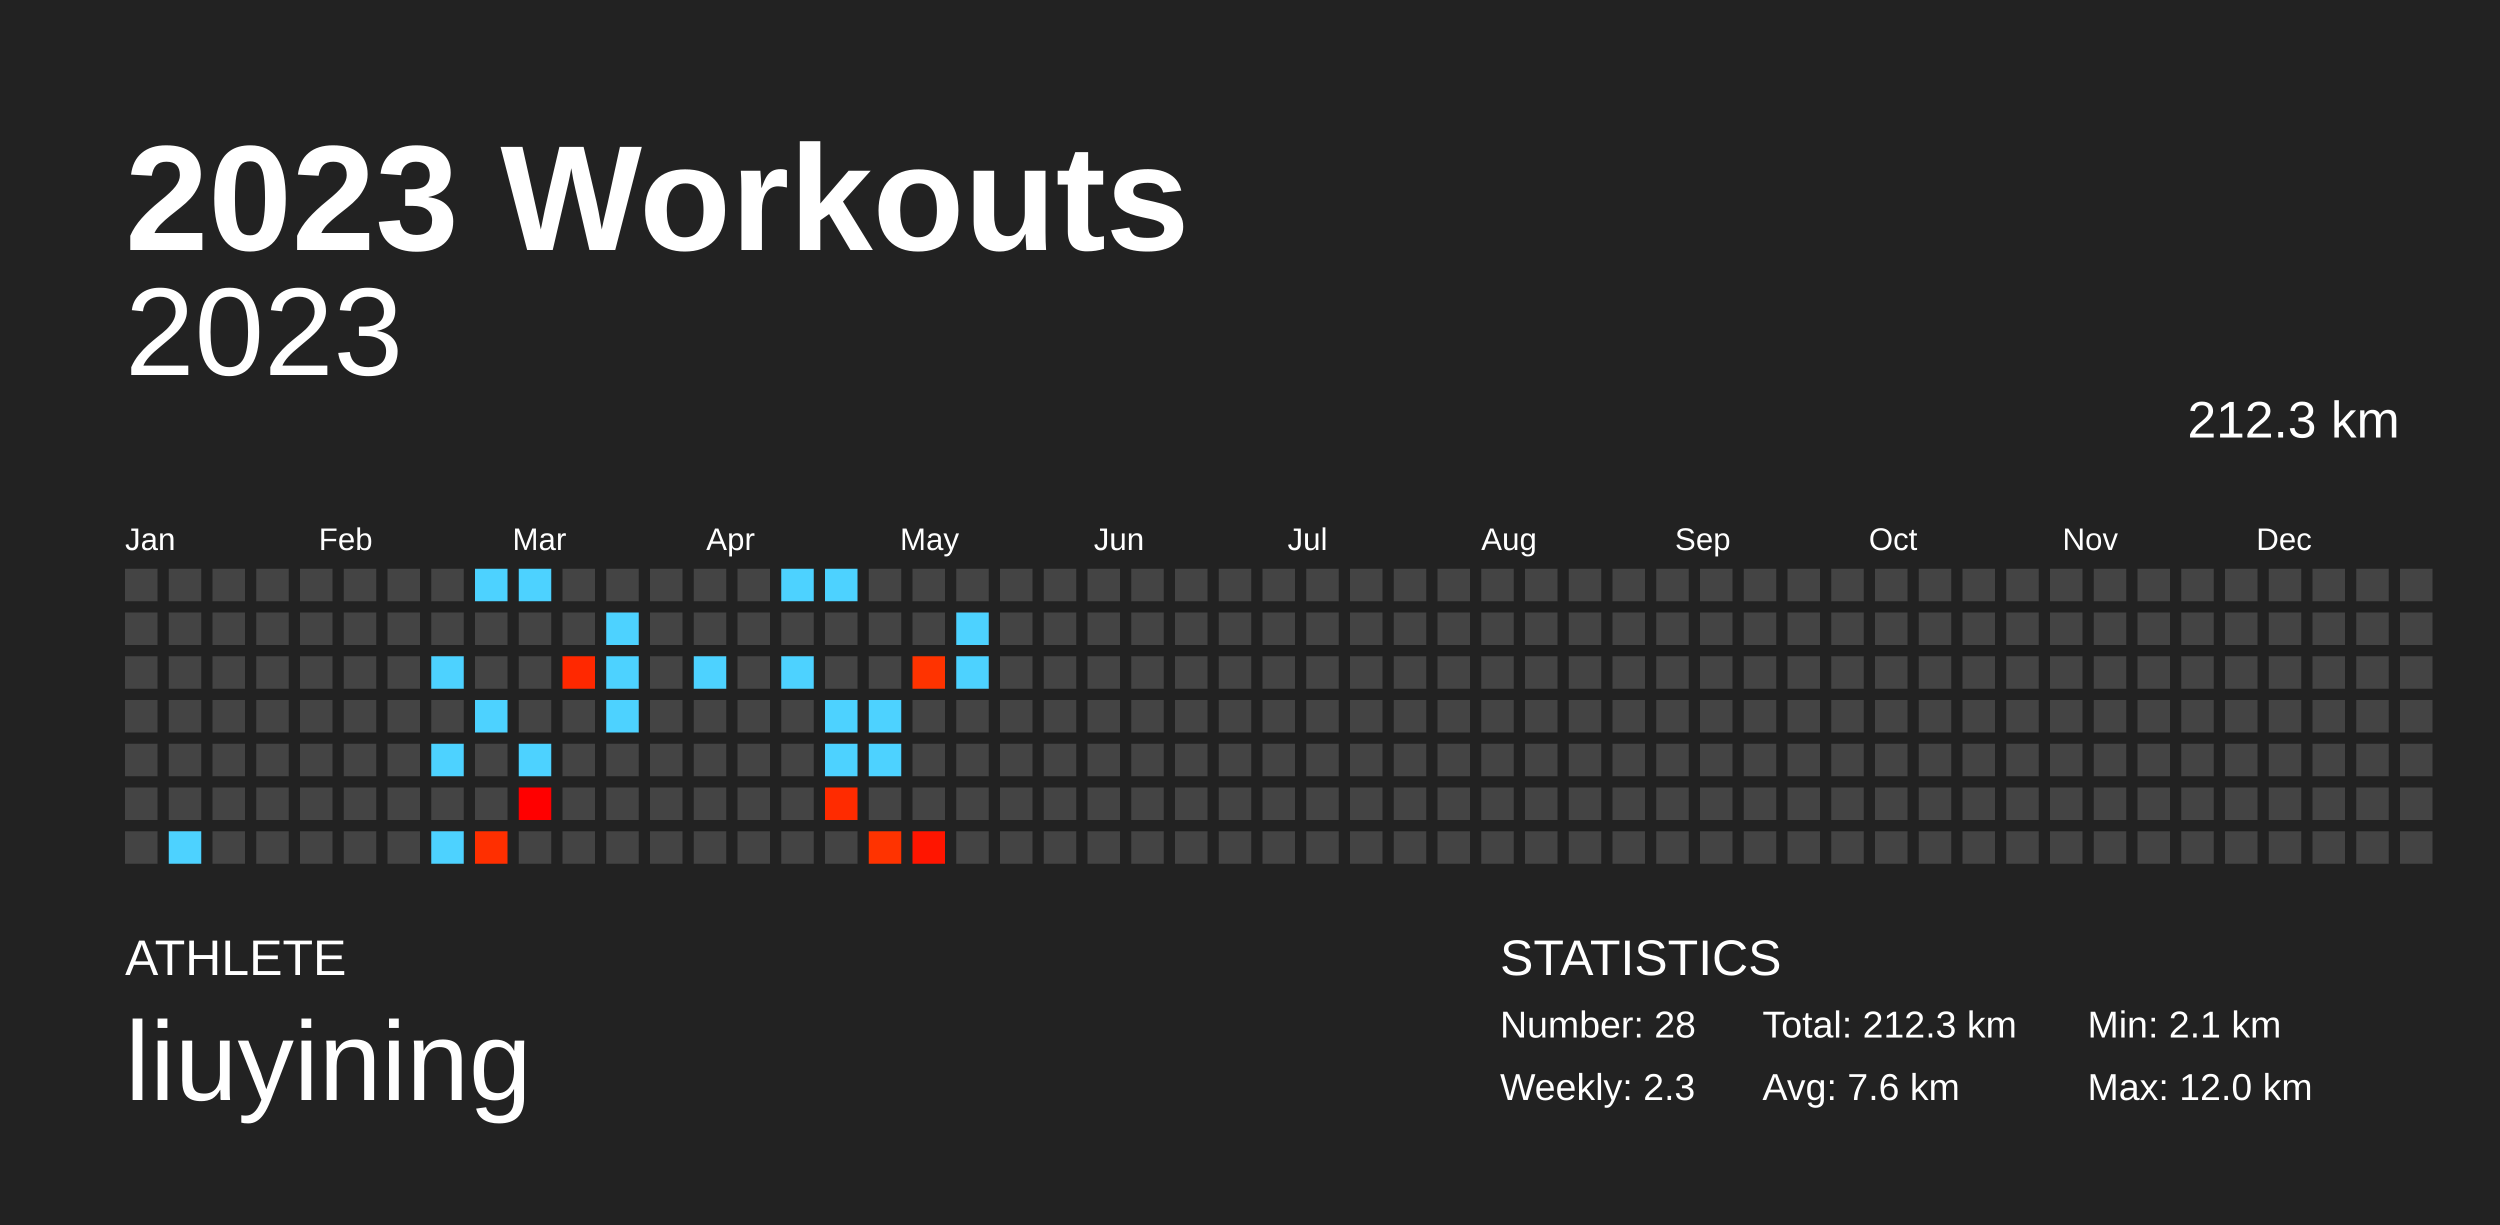
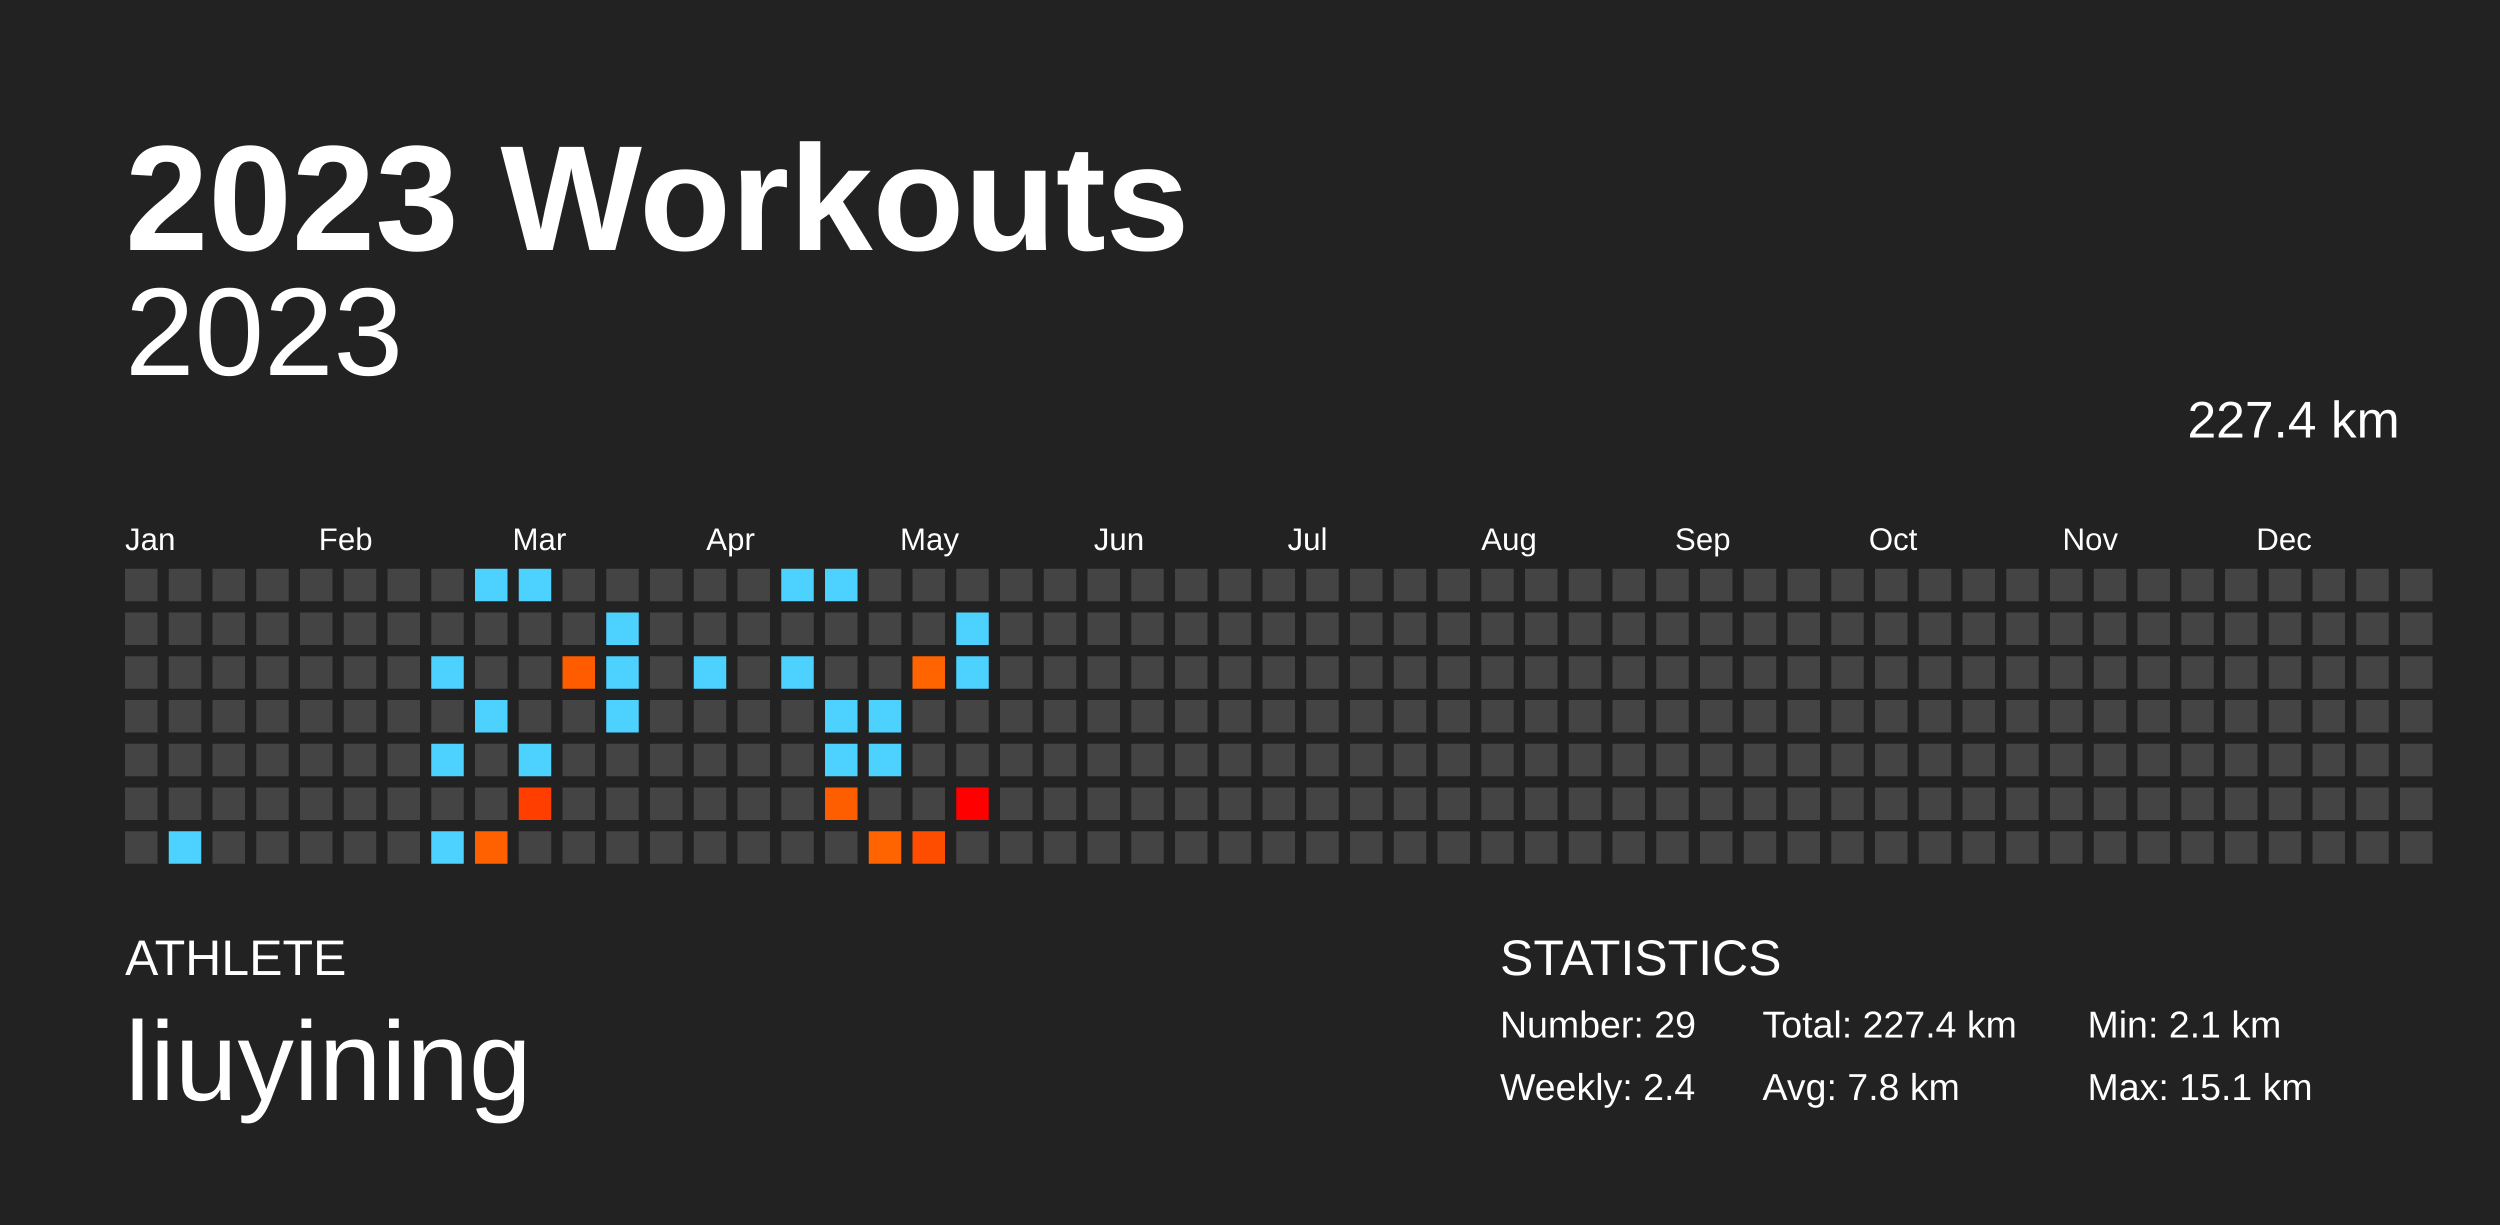
<svg xmlns="http://www.w3.org/2000/svg" baseProfile="full" height="98mm" version="1.1" viewBox="0,0,200,98" width="200mm">
  <defs />
  <rect fill="#222222" height="98" width="200" x="0" y="0" />
  <text fill="#FFFFFF" style="font-size:12px; font-family:Arial; font-weight:bold;" x="10" y="20">2023 Workouts</text>
  <text fill="#FFFFFF" style="font-size:4px; font-family:Arial" x="10" y="78">ATHLETE</text>
  <text fill="#FFFFFF" style="font-size:9px; font-family:Arial" x="10" y="88">liuyining</text>
  <text fill="#FFFFFF" style="font-size:4px; font-family:Arial" x="120" y="78">STATISTICS</text>
-   <text fill="#FFFFFF" style="font-size:3px; font-family:Arial" x="120" y="83">Number: 28</text>
-   <text fill="#FFFFFF" style="font-size:3px; font-family:Arial" x="120" y="88">Weekly: 2.3</text>
-   <text fill="#FFFFFF" style="font-size:3px; font-family:Arial" x="141" y="83">Total: 212.3 km</text>
-   <text fill="#FFFFFF" style="font-size:3px; font-family:Arial" x="141" y="88">Avg: 7.6 km</text>
+   <text fill="#FFFFFF" style="font-size:3px; font-family:Arial" x="120" y="83">Number: 29</text>
+   <text fill="#FFFFFF" style="font-size:3px; font-family:Arial" x="120" y="88">Weekly: 2.4</text>
+   <text fill="#FFFFFF" style="font-size:3px; font-family:Arial" x="141" y="83">Total: 227.4 km</text>
+   <text fill="#FFFFFF" style="font-size:3px; font-family:Arial" x="141" y="88">Avg: 7.8 km</text>
  <text fill="#FFFFFF" style="font-size:3px; font-family:Arial" x="167" y="83">Min: 2.1 km</text>
-   <text fill="#FFFFFF" style="font-size:3px; font-family:Arial" x="167" y="88">Max: 12.0 km</text>
+   <text fill="#FFFFFF" style="font-size:3px; font-family:Arial" x="167" y="88">Max: 15.1 km</text>
  <text alignment-baseline="hanging" fill="#FFFFFF" style="font-size:10.0px; font-family:Arial;" x="10" y="30">2023</text>
-   <text alignment-baseline="hanging" fill="#FFFFFF" style="font-size:4.125px; font-family:Arial;" x="175" y="35">212.3 km</text>
+   <text alignment-baseline="hanging" fill="#FFFFFF" style="font-size:4.125px; font-family:Arial;" x="175" y="35">227.4 km</text>
  <text fill="#FFFFFF" style="font-size:2.5px; font-family:Arial" x="10.0" y="44">Jan</text>
  <text fill="#FFFFFF" style="font-size:2.5px; font-family:Arial" x="25.5" y="44">Feb</text>
  <text fill="#FFFFFF" style="font-size:2.5px; font-family:Arial" x="41.0" y="44">Mar</text>
  <text fill="#FFFFFF" style="font-size:2.5px; font-family:Arial" x="56.5" y="44">Apr</text>
  <text fill="#FFFFFF" style="font-size:2.5px; font-family:Arial" x="72.0" y="44">May</text>
  <text fill="#FFFFFF" style="font-size:2.5px; font-family:Arial" x="87.5" y="44">Jun</text>
  <text fill="#FFFFFF" style="font-size:2.5px; font-family:Arial" x="103.0" y="44">Jul</text>
  <text fill="#FFFFFF" style="font-size:2.5px; font-family:Arial" x="118.5" y="44">Aug</text>
  <text fill="#FFFFFF" style="font-size:2.5px; font-family:Arial" x="134.0" y="44">Sep</text>
  <text fill="#FFFFFF" style="font-size:2.5px; font-family:Arial" x="149.5" y="44">Oct</text>
  <text fill="#FFFFFF" style="font-size:2.5px; font-family:Arial" x="165.0" y="44">Nov</text>
  <text fill="#FFFFFF" style="font-size:2.5px; font-family:Arial" x="180.5" y="44">Dec</text>
  <rect fill="#444444" height="2.6" width="2.6" x="10.0" y="45.5" />
  <rect fill="#444444" height="2.6" width="2.6" x="10.0" y="49.0" />
  <rect fill="#444444" height="2.6" width="2.6" x="10.0" y="52.5" />
  <rect fill="#444444" height="2.6" width="2.6" x="10.0" y="56.0" />
  <rect fill="#444444" height="2.6" width="2.6" x="10.0" y="59.5" />
  <rect fill="#444444" height="2.6" width="2.6" x="10.0" y="63.0" />
  <rect fill="#444444" height="2.6" width="2.6" x="10.0" y="66.5" />
  <rect fill="#444444" height="2.6" width="2.6" x="13.5" y="45.5" />
  <rect fill="#444444" height="2.6" width="2.6" x="13.5" y="49.0" />
  <rect fill="#444444" height="2.6" width="2.6" x="13.5" y="52.5" />
  <rect fill="#444444" height="2.6" width="2.6" x="13.5" y="56.0" />
  <rect fill="#444444" height="2.6" width="2.6" x="13.5" y="59.5" />
  <rect fill="#444444" height="2.6" width="2.6" x="13.5" y="63.0" />
  <rect fill="#4dd2ff" height="2.6" width="2.6" x="13.5" y="66.5" />
  <rect fill="#444444" height="2.6" width="2.6" x="17.0" y="45.5" />
  <rect fill="#444444" height="2.6" width="2.6" x="17.0" y="49.0" />
  <rect fill="#444444" height="2.6" width="2.6" x="17.0" y="52.5" />
  <rect fill="#444444" height="2.6" width="2.6" x="17.0" y="56.0" />
  <rect fill="#444444" height="2.6" width="2.6" x="17.0" y="59.5" />
  <rect fill="#444444" height="2.6" width="2.6" x="17.0" y="63.0" />
  <rect fill="#444444" height="2.6" width="2.6" x="17.0" y="66.5" />
  <rect fill="#444444" height="2.6" width="2.6" x="20.5" y="45.5" />
  <rect fill="#444444" height="2.6" width="2.6" x="20.5" y="49.0" />
  <rect fill="#444444" height="2.6" width="2.6" x="20.5" y="52.5" />
  <rect fill="#444444" height="2.6" width="2.6" x="20.5" y="56.0" />
  <rect fill="#444444" height="2.6" width="2.6" x="20.5" y="59.5" />
  <rect fill="#444444" height="2.6" width="2.6" x="20.5" y="63.0" />
  <rect fill="#444444" height="2.6" width="2.6" x="20.5" y="66.5" />
  <rect fill="#444444" height="2.6" width="2.6" x="24.0" y="45.5" />
  <rect fill="#444444" height="2.6" width="2.6" x="24.0" y="49.0" />
  <rect fill="#444444" height="2.6" width="2.6" x="24.0" y="52.5" />
  <rect fill="#444444" height="2.6" width="2.6" x="24.0" y="56.0" />
  <rect fill="#444444" height="2.6" width="2.6" x="24.0" y="59.5" />
  <rect fill="#444444" height="2.6" width="2.6" x="24.0" y="63.0" />
  <rect fill="#444444" height="2.6" width="2.6" x="24.0" y="66.5" />
  <rect fill="#444444" height="2.6" width="2.6" x="27.5" y="45.5" />
  <rect fill="#444444" height="2.6" width="2.6" x="27.5" y="49.0" />
  <rect fill="#444444" height="2.6" width="2.6" x="27.5" y="52.5" />
  <rect fill="#444444" height="2.6" width="2.6" x="27.5" y="56.0" />
  <rect fill="#444444" height="2.6" width="2.6" x="27.5" y="59.5" />
  <rect fill="#444444" height="2.6" width="2.6" x="27.5" y="63.0" />
  <rect fill="#444444" height="2.6" width="2.6" x="27.5" y="66.5" />
  <rect fill="#444444" height="2.6" width="2.6" x="31.0" y="45.5" />
  <rect fill="#444444" height="2.6" width="2.6" x="31.0" y="49.0" />
  <rect fill="#444444" height="2.6" width="2.6" x="31.0" y="52.5" />
  <rect fill="#444444" height="2.6" width="2.6" x="31.0" y="56.0" />
  <rect fill="#444444" height="2.6" width="2.6" x="31.0" y="59.5" />
  <rect fill="#444444" height="2.6" width="2.6" x="31.0" y="63.0" />
  <rect fill="#444444" height="2.6" width="2.6" x="31.0" y="66.5" />
  <rect fill="#444444" height="2.6" width="2.6" x="34.5" y="45.5" />
  <rect fill="#444444" height="2.6" width="2.6" x="34.5" y="49.0" />
  <rect fill="#4dd2ff" height="2.6" width="2.6" x="34.5" y="52.5" />
  <rect fill="#444444" height="2.6" width="2.6" x="34.5" y="56.0" />
  <rect fill="#4dd2ff" height="2.6" width="2.6" x="34.5" y="59.5" />
  <rect fill="#444444" height="2.6" width="2.6" x="34.5" y="63.0" />
  <rect fill="#4dd2ff" height="2.6" width="2.6" x="34.5" y="66.5" />
  <rect fill="#4dd2ff" height="2.6" width="2.6" x="38.0" y="45.5" />
  <rect fill="#444444" height="2.6" width="2.6" x="38.0" y="49.0" />
  <rect fill="#444444" height="2.6" width="2.6" x="38.0" y="52.5" />
  <rect fill="#4dd2ff" height="2.6" width="2.6" x="38.0" y="56.0" />
  <rect fill="#444444" height="2.6" width="2.6" x="38.0" y="59.5" />
  <rect fill="#444444" height="2.6" width="2.6" x="38.0" y="63.0" />
-   <rect fill="#ff2f00" height="2.6" width="2.6" x="38.0" y="66.5" />
+   <rect fill="#ff6100" height="2.6" width="2.6" x="38.0" y="66.5" />
  <rect fill="#4dd2ff" height="2.6" width="2.6" x="41.5" y="45.5" />
  <rect fill="#444444" height="2.6" width="2.6" x="41.5" y="49.0" />
  <rect fill="#444444" height="2.6" width="2.6" x="41.5" y="52.5" />
  <rect fill="#444444" height="2.6" width="2.6" x="41.5" y="56.0" />
  <rect fill="#4dd2ff" height="2.6" width="2.6" x="41.5" y="59.5" />
-   <rect fill="#ff0000" height="2.6" width="2.6" x="41.5" y="63.0" />
+   <rect fill="#ff3e00" height="2.6" width="2.6" x="41.5" y="63.0" />
  <rect fill="#444444" height="2.6" width="2.6" x="41.5" y="66.5" />
  <rect fill="#444444" height="2.6" width="2.6" x="45.0" y="45.5" />
  <rect fill="#444444" height="2.6" width="2.6" x="45.0" y="49.0" />
-   <rect fill="#ff2800" height="2.6" width="2.6" x="45.0" y="52.5" />
+   <rect fill="#ff5c00" height="2.6" width="2.6" x="45.0" y="52.5" />
  <rect fill="#444444" height="2.6" width="2.6" x="45.0" y="56.0" />
  <rect fill="#444444" height="2.6" width="2.6" x="45.0" y="59.5" />
  <rect fill="#444444" height="2.6" width="2.6" x="45.0" y="63.0" />
  <rect fill="#444444" height="2.6" width="2.6" x="45.0" y="66.5" />
  <rect fill="#444444" height="2.6" width="2.6" x="48.5" y="45.5" />
  <rect fill="#4dd2ff" height="2.6" width="2.6" x="48.5" y="49.0" />
  <rect fill="#4dd2ff" height="2.6" width="2.6" x="48.5" y="52.5" />
  <rect fill="#4dd2ff" height="2.6" width="2.6" x="48.5" y="56.0" />
  <rect fill="#444444" height="2.6" width="2.6" x="48.5" y="59.5" />
  <rect fill="#444444" height="2.6" width="2.6" x="48.5" y="63.0" />
  <rect fill="#444444" height="2.6" width="2.6" x="48.5" y="66.5" />
  <rect fill="#444444" height="2.6" width="2.6" x="52.0" y="45.5" />
  <rect fill="#444444" height="2.6" width="2.6" x="52.0" y="49.0" />
  <rect fill="#444444" height="2.6" width="2.6" x="52.0" y="52.5" />
  <rect fill="#444444" height="2.6" width="2.6" x="52.0" y="56.0" />
  <rect fill="#444444" height="2.6" width="2.6" x="52.0" y="59.5" />
  <rect fill="#444444" height="2.6" width="2.6" x="52.0" y="63.0" />
  <rect fill="#444444" height="2.6" width="2.6" x="52.0" y="66.5" />
  <rect fill="#444444" height="2.6" width="2.6" x="55.5" y="45.5" />
  <rect fill="#444444" height="2.6" width="2.6" x="55.5" y="49.0" />
  <rect fill="#4dd2ff" height="2.6" width="2.6" x="55.5" y="52.5" />
  <rect fill="#444444" height="2.6" width="2.6" x="55.5" y="56.0" />
  <rect fill="#444444" height="2.6" width="2.6" x="55.5" y="59.5" />
  <rect fill="#444444" height="2.6" width="2.6" x="55.5" y="63.0" />
  <rect fill="#444444" height="2.6" width="2.6" x="55.5" y="66.5" />
  <rect fill="#444444" height="2.6" width="2.6" x="59.0" y="45.5" />
  <rect fill="#444444" height="2.6" width="2.6" x="59.0" y="49.0" />
  <rect fill="#444444" height="2.6" width="2.6" x="59.0" y="52.5" />
  <rect fill="#444444" height="2.6" width="2.6" x="59.0" y="56.0" />
  <rect fill="#444444" height="2.6" width="2.6" x="59.0" y="59.5" />
  <rect fill="#444444" height="2.6" width="2.6" x="59.0" y="63.0" />
  <rect fill="#444444" height="2.6" width="2.6" x="59.0" y="66.5" />
  <rect fill="#4dd2ff" height="2.6" width="2.6" x="62.5" y="45.5" />
  <rect fill="#444444" height="2.6" width="2.6" x="62.5" y="49.0" />
  <rect fill="#4dd2ff" height="2.6" width="2.6" x="62.5" y="52.5" />
  <rect fill="#444444" height="2.6" width="2.6" x="62.5" y="56.0" />
  <rect fill="#444444" height="2.6" width="2.6" x="62.5" y="59.5" />
  <rect fill="#444444" height="2.6" width="2.6" x="62.5" y="63.0" />
  <rect fill="#444444" height="2.6" width="2.6" x="62.5" y="66.5" />
  <rect fill="#4dd2ff" height="2.6" width="2.6" x="66.0" y="45.5" />
  <rect fill="#444444" height="2.6" width="2.6" x="66.0" y="49.0" />
  <rect fill="#444444" height="2.6" width="2.6" x="66.0" y="52.5" />
  <rect fill="#4dd2ff" height="2.6" width="2.6" x="66.0" y="56.0" />
  <rect fill="#4dd2ff" height="2.6" width="2.6" x="66.0" y="59.5" />
-   <rect fill="#ff2b00" height="2.6" width="2.6" x="66.0" y="63.0" />
+   <rect fill="#ff5e00" height="2.6" width="2.6" x="66.0" y="63.0" />
  <rect fill="#444444" height="2.6" width="2.6" x="66.0" y="66.5" />
  <rect fill="#444444" height="2.6" width="2.6" x="69.5" y="45.5" />
  <rect fill="#444444" height="2.6" width="2.6" x="69.5" y="49.0" />
  <rect fill="#444444" height="2.6" width="2.6" x="69.5" y="52.5" />
  <rect fill="#4dd2ff" height="2.6" width="2.6" x="69.5" y="56.0" />
  <rect fill="#4dd2ff" height="2.6" width="2.6" x="69.5" y="59.5" />
  <rect fill="#444444" height="2.6" width="2.6" x="69.5" y="63.0" />
-   <rect fill="#ff3300" height="2.6" width="2.6" x="69.5" y="66.5" />
+   <rect fill="#ff6400" height="2.6" width="2.6" x="69.5" y="66.5" />
  <rect fill="#444444" height="2.6" width="2.6" x="73.0" y="45.5" />
  <rect fill="#444444" height="2.6" width="2.6" x="73.0" y="49.0" />
-   <rect fill="#ff3300" height="2.6" width="2.6" x="73.0" y="52.5" />
+   <rect fill="#ff6400" height="2.6" width="2.6" x="73.0" y="52.5" />
  <rect fill="#444444" height="2.6" width="2.6" x="73.0" y="56.0" />
  <rect fill="#444444" height="2.6" width="2.6" x="73.0" y="59.5" />
  <rect fill="#444444" height="2.6" width="2.6" x="73.0" y="63.0" />
-   <rect fill="#ff1500" height="2.6" width="2.6" x="73.0" y="66.5" />
+   <rect fill="#ff4d00" height="2.6" width="2.6" x="73.0" y="66.5" />
  <rect fill="#444444" height="2.6" width="2.6" x="76.5" y="45.5" />
  <rect fill="#4dd2ff" height="2.6" width="2.6" x="76.5" y="49.0" />
  <rect fill="#4dd2ff" height="2.6" width="2.6" x="76.5" y="52.5" />
  <rect fill="#444444" height="2.6" width="2.6" x="76.5" y="56.0" />
  <rect fill="#444444" height="2.6" width="2.6" x="76.5" y="59.5" />
-   <rect fill="#444444" height="2.6" width="2.6" x="76.5" y="63.0" />
+   <rect fill="#ff0000" height="2.6" width="2.6" x="76.5" y="63.0" />
  <rect fill="#444444" height="2.6" width="2.6" x="76.5" y="66.5" />
  <rect fill="#444444" height="2.6" width="2.6" x="80.0" y="45.5" />
  <rect fill="#444444" height="2.6" width="2.6" x="80.0" y="49.0" />
  <rect fill="#444444" height="2.6" width="2.6" x="80.0" y="52.5" />
  <rect fill="#444444" height="2.6" width="2.6" x="80.0" y="56.0" />
  <rect fill="#444444" height="2.6" width="2.6" x="80.0" y="59.5" />
  <rect fill="#444444" height="2.6" width="2.6" x="80.0" y="63.0" />
  <rect fill="#444444" height="2.6" width="2.6" x="80.0" y="66.5" />
  <rect fill="#444444" height="2.6" width="2.6" x="83.5" y="45.5" />
  <rect fill="#444444" height="2.6" width="2.6" x="83.5" y="49.0" />
  <rect fill="#444444" height="2.6" width="2.6" x="83.5" y="52.5" />
  <rect fill="#444444" height="2.6" width="2.6" x="83.5" y="56.0" />
  <rect fill="#444444" height="2.6" width="2.6" x="83.5" y="59.5" />
  <rect fill="#444444" height="2.6" width="2.6" x="83.5" y="63.0" />
  <rect fill="#444444" height="2.6" width="2.6" x="83.5" y="66.5" />
  <rect fill="#444444" height="2.6" width="2.6" x="87.0" y="45.5" />
  <rect fill="#444444" height="2.6" width="2.6" x="87.0" y="49.0" />
  <rect fill="#444444" height="2.6" width="2.6" x="87.0" y="52.5" />
  <rect fill="#444444" height="2.6" width="2.6" x="87.0" y="56.0" />
  <rect fill="#444444" height="2.6" width="2.6" x="87.0" y="59.5" />
  <rect fill="#444444" height="2.6" width="2.6" x="87.0" y="63.0" />
  <rect fill="#444444" height="2.6" width="2.6" x="87.0" y="66.5" />
  <rect fill="#444444" height="2.6" width="2.6" x="90.5" y="45.5" />
  <rect fill="#444444" height="2.6" width="2.6" x="90.5" y="49.0" />
  <rect fill="#444444" height="2.6" width="2.6" x="90.5" y="52.5" />
  <rect fill="#444444" height="2.6" width="2.6" x="90.5" y="56.0" />
  <rect fill="#444444" height="2.6" width="2.6" x="90.5" y="59.5" />
  <rect fill="#444444" height="2.6" width="2.6" x="90.5" y="63.0" />
  <rect fill="#444444" height="2.6" width="2.6" x="90.5" y="66.5" />
  <rect fill="#444444" height="2.6" width="2.6" x="94.0" y="45.5" />
  <rect fill="#444444" height="2.6" width="2.6" x="94.0" y="49.0" />
  <rect fill="#444444" height="2.6" width="2.6" x="94.0" y="52.5" />
  <rect fill="#444444" height="2.6" width="2.6" x="94.0" y="56.0" />
  <rect fill="#444444" height="2.6" width="2.6" x="94.0" y="59.5" />
  <rect fill="#444444" height="2.6" width="2.6" x="94.0" y="63.0" />
  <rect fill="#444444" height="2.6" width="2.6" x="94.0" y="66.5" />
  <rect fill="#444444" height="2.6" width="2.6" x="97.5" y="45.5" />
  <rect fill="#444444" height="2.6" width="2.6" x="97.5" y="49.0" />
  <rect fill="#444444" height="2.6" width="2.6" x="97.5" y="52.5" />
  <rect fill="#444444" height="2.6" width="2.6" x="97.5" y="56.0" />
  <rect fill="#444444" height="2.6" width="2.6" x="97.5" y="59.5" />
  <rect fill="#444444" height="2.6" width="2.6" x="97.5" y="63.0" />
  <rect fill="#444444" height="2.6" width="2.6" x="97.5" y="66.5" />
  <rect fill="#444444" height="2.6" width="2.6" x="101.0" y="45.5" />
  <rect fill="#444444" height="2.6" width="2.6" x="101.0" y="49.0" />
  <rect fill="#444444" height="2.6" width="2.6" x="101.0" y="52.5" />
  <rect fill="#444444" height="2.6" width="2.6" x="101.0" y="56.0" />
  <rect fill="#444444" height="2.6" width="2.6" x="101.0" y="59.5" />
  <rect fill="#444444" height="2.6" width="2.6" x="101.0" y="63.0" />
  <rect fill="#444444" height="2.6" width="2.6" x="101.0" y="66.5" />
  <rect fill="#444444" height="2.6" width="2.6" x="104.5" y="45.5" />
  <rect fill="#444444" height="2.6" width="2.6" x="104.5" y="49.0" />
  <rect fill="#444444" height="2.6" width="2.6" x="104.5" y="52.5" />
  <rect fill="#444444" height="2.6" width="2.6" x="104.5" y="56.0" />
  <rect fill="#444444" height="2.6" width="2.6" x="104.5" y="59.5" />
  <rect fill="#444444" height="2.6" width="2.6" x="104.5" y="63.0" />
  <rect fill="#444444" height="2.6" width="2.6" x="104.5" y="66.5" />
  <rect fill="#444444" height="2.6" width="2.6" x="108.0" y="45.5" />
  <rect fill="#444444" height="2.6" width="2.6" x="108.0" y="49.0" />
  <rect fill="#444444" height="2.6" width="2.6" x="108.0" y="52.5" />
  <rect fill="#444444" height="2.6" width="2.6" x="108.0" y="56.0" />
  <rect fill="#444444" height="2.6" width="2.6" x="108.0" y="59.5" />
  <rect fill="#444444" height="2.6" width="2.6" x="108.0" y="63.0" />
  <rect fill="#444444" height="2.6" width="2.6" x="108.0" y="66.5" />
  <rect fill="#444444" height="2.6" width="2.6" x="111.5" y="45.5" />
  <rect fill="#444444" height="2.6" width="2.6" x="111.5" y="49.0" />
  <rect fill="#444444" height="2.6" width="2.6" x="111.5" y="52.5" />
  <rect fill="#444444" height="2.6" width="2.6" x="111.5" y="56.0" />
  <rect fill="#444444" height="2.6" width="2.6" x="111.5" y="59.5" />
  <rect fill="#444444" height="2.6" width="2.6" x="111.5" y="63.0" />
  <rect fill="#444444" height="2.6" width="2.6" x="111.5" y="66.5" />
  <rect fill="#444444" height="2.6" width="2.6" x="115.0" y="45.5" />
  <rect fill="#444444" height="2.6" width="2.6" x="115.0" y="49.0" />
  <rect fill="#444444" height="2.6" width="2.6" x="115.0" y="52.5" />
  <rect fill="#444444" height="2.6" width="2.6" x="115.0" y="56.0" />
  <rect fill="#444444" height="2.6" width="2.6" x="115.0" y="59.5" />
  <rect fill="#444444" height="2.6" width="2.6" x="115.0" y="63.0" />
  <rect fill="#444444" height="2.6" width="2.6" x="115.0" y="66.5" />
  <rect fill="#444444" height="2.6" width="2.6" x="118.5" y="45.5" />
  <rect fill="#444444" height="2.6" width="2.6" x="118.5" y="49.0" />
  <rect fill="#444444" height="2.6" width="2.6" x="118.5" y="52.5" />
  <rect fill="#444444" height="2.6" width="2.6" x="118.5" y="56.0" />
  <rect fill="#444444" height="2.6" width="2.6" x="118.5" y="59.5" />
  <rect fill="#444444" height="2.6" width="2.6" x="118.5" y="63.0" />
  <rect fill="#444444" height="2.6" width="2.6" x="118.5" y="66.5" />
  <rect fill="#444444" height="2.6" width="2.6" x="122.0" y="45.5" />
  <rect fill="#444444" height="2.6" width="2.6" x="122.0" y="49.0" />
  <rect fill="#444444" height="2.6" width="2.6" x="122.0" y="52.5" />
  <rect fill="#444444" height="2.6" width="2.6" x="122.0" y="56.0" />
  <rect fill="#444444" height="2.6" width="2.6" x="122.0" y="59.5" />
  <rect fill="#444444" height="2.6" width="2.6" x="122.0" y="63.0" />
  <rect fill="#444444" height="2.6" width="2.6" x="122.0" y="66.5" />
  <rect fill="#444444" height="2.6" width="2.6" x="125.5" y="45.5" />
  <rect fill="#444444" height="2.6" width="2.6" x="125.5" y="49.0" />
  <rect fill="#444444" height="2.6" width="2.6" x="125.5" y="52.5" />
  <rect fill="#444444" height="2.6" width="2.6" x="125.5" y="56.0" />
  <rect fill="#444444" height="2.6" width="2.6" x="125.5" y="59.5" />
  <rect fill="#444444" height="2.6" width="2.6" x="125.5" y="63.0" />
  <rect fill="#444444" height="2.6" width="2.6" x="125.5" y="66.5" />
  <rect fill="#444444" height="2.6" width="2.6" x="129.0" y="45.5" />
  <rect fill="#444444" height="2.6" width="2.6" x="129.0" y="49.0" />
  <rect fill="#444444" height="2.6" width="2.6" x="129.0" y="52.5" />
  <rect fill="#444444" height="2.6" width="2.6" x="129.0" y="56.0" />
  <rect fill="#444444" height="2.6" width="2.6" x="129.0" y="59.5" />
  <rect fill="#444444" height="2.6" width="2.6" x="129.0" y="63.0" />
  <rect fill="#444444" height="2.6" width="2.6" x="129.0" y="66.5" />
  <rect fill="#444444" height="2.6" width="2.6" x="132.5" y="45.5" />
  <rect fill="#444444" height="2.6" width="2.6" x="132.5" y="49.0" />
  <rect fill="#444444" height="2.6" width="2.6" x="132.5" y="52.5" />
  <rect fill="#444444" height="2.6" width="2.6" x="132.5" y="56.0" />
  <rect fill="#444444" height="2.6" width="2.6" x="132.5" y="59.5" />
  <rect fill="#444444" height="2.6" width="2.6" x="132.5" y="63.0" />
  <rect fill="#444444" height="2.6" width="2.6" x="132.5" y="66.5" />
  <rect fill="#444444" height="2.6" width="2.6" x="136.0" y="45.5" />
  <rect fill="#444444" height="2.6" width="2.6" x="136.0" y="49.0" />
  <rect fill="#444444" height="2.6" width="2.6" x="136.0" y="52.5" />
  <rect fill="#444444" height="2.6" width="2.6" x="136.0" y="56.0" />
  <rect fill="#444444" height="2.6" width="2.6" x="136.0" y="59.5" />
  <rect fill="#444444" height="2.6" width="2.6" x="136.0" y="63.0" />
  <rect fill="#444444" height="2.6" width="2.6" x="136.0" y="66.5" />
  <rect fill="#444444" height="2.6" width="2.6" x="139.5" y="45.5" />
  <rect fill="#444444" height="2.6" width="2.6" x="139.5" y="49.0" />
  <rect fill="#444444" height="2.6" width="2.6" x="139.5" y="52.5" />
  <rect fill="#444444" height="2.6" width="2.6" x="139.5" y="56.0" />
  <rect fill="#444444" height="2.6" width="2.6" x="139.5" y="59.5" />
  <rect fill="#444444" height="2.6" width="2.6" x="139.5" y="63.0" />
  <rect fill="#444444" height="2.6" width="2.6" x="139.5" y="66.5" />
  <rect fill="#444444" height="2.6" width="2.6" x="143.0" y="45.5" />
  <rect fill="#444444" height="2.6" width="2.6" x="143.0" y="49.0" />
  <rect fill="#444444" height="2.6" width="2.6" x="143.0" y="52.5" />
  <rect fill="#444444" height="2.6" width="2.6" x="143.0" y="56.0" />
  <rect fill="#444444" height="2.6" width="2.6" x="143.0" y="59.5" />
  <rect fill="#444444" height="2.6" width="2.6" x="143.0" y="63.0" />
  <rect fill="#444444" height="2.6" width="2.6" x="143.0" y="66.5" />
  <rect fill="#444444" height="2.6" width="2.6" x="146.5" y="45.5" />
  <rect fill="#444444" height="2.6" width="2.6" x="146.5" y="49.0" />
  <rect fill="#444444" height="2.6" width="2.6" x="146.5" y="52.5" />
  <rect fill="#444444" height="2.6" width="2.6" x="146.5" y="56.0" />
  <rect fill="#444444" height="2.6" width="2.6" x="146.5" y="59.5" />
  <rect fill="#444444" height="2.6" width="2.6" x="146.5" y="63.0" />
  <rect fill="#444444" height="2.6" width="2.6" x="146.5" y="66.5" />
  <rect fill="#444444" height="2.6" width="2.6" x="150.0" y="45.5" />
  <rect fill="#444444" height="2.6" width="2.6" x="150.0" y="49.0" />
  <rect fill="#444444" height="2.6" width="2.6" x="150.0" y="52.5" />
  <rect fill="#444444" height="2.6" width="2.6" x="150.0" y="56.0" />
  <rect fill="#444444" height="2.6" width="2.6" x="150.0" y="59.5" />
  <rect fill="#444444" height="2.6" width="2.6" x="150.0" y="63.0" />
  <rect fill="#444444" height="2.6" width="2.6" x="150.0" y="66.5" />
  <rect fill="#444444" height="2.6" width="2.6" x="153.5" y="45.5" />
  <rect fill="#444444" height="2.6" width="2.6" x="153.5" y="49.0" />
  <rect fill="#444444" height="2.6" width="2.6" x="153.5" y="52.5" />
  <rect fill="#444444" height="2.6" width="2.6" x="153.5" y="56.0" />
  <rect fill="#444444" height="2.6" width="2.6" x="153.5" y="59.5" />
  <rect fill="#444444" height="2.6" width="2.6" x="153.5" y="63.0" />
  <rect fill="#444444" height="2.6" width="2.6" x="153.5" y="66.5" />
  <rect fill="#444444" height="2.6" width="2.6" x="157.0" y="45.5" />
  <rect fill="#444444" height="2.6" width="2.6" x="157.0" y="49.0" />
  <rect fill="#444444" height="2.6" width="2.6" x="157.0" y="52.5" />
  <rect fill="#444444" height="2.6" width="2.6" x="157.0" y="56.0" />
  <rect fill="#444444" height="2.6" width="2.6" x="157.0" y="59.5" />
  <rect fill="#444444" height="2.6" width="2.6" x="157.0" y="63.0" />
  <rect fill="#444444" height="2.6" width="2.6" x="157.0" y="66.5" />
  <rect fill="#444444" height="2.6" width="2.6" x="160.5" y="45.5" />
  <rect fill="#444444" height="2.6" width="2.6" x="160.5" y="49.0" />
  <rect fill="#444444" height="2.6" width="2.6" x="160.5" y="52.5" />
  <rect fill="#444444" height="2.6" width="2.6" x="160.5" y="56.0" />
  <rect fill="#444444" height="2.6" width="2.6" x="160.5" y="59.5" />
  <rect fill="#444444" height="2.6" width="2.6" x="160.5" y="63.0" />
  <rect fill="#444444" height="2.6" width="2.6" x="160.5" y="66.5" />
  <rect fill="#444444" height="2.6" width="2.6" x="164.0" y="45.5" />
  <rect fill="#444444" height="2.6" width="2.6" x="164.0" y="49.0" />
  <rect fill="#444444" height="2.6" width="2.6" x="164.0" y="52.5" />
  <rect fill="#444444" height="2.6" width="2.6" x="164.0" y="56.0" />
  <rect fill="#444444" height="2.6" width="2.6" x="164.0" y="59.5" />
  <rect fill="#444444" height="2.6" width="2.6" x="164.0" y="63.0" />
  <rect fill="#444444" height="2.6" width="2.6" x="164.0" y="66.5" />
  <rect fill="#444444" height="2.6" width="2.6" x="167.5" y="45.5" />
  <rect fill="#444444" height="2.6" width="2.6" x="167.5" y="49.0" />
  <rect fill="#444444" height="2.6" width="2.6" x="167.5" y="52.5" />
  <rect fill="#444444" height="2.6" width="2.6" x="167.5" y="56.0" />
  <rect fill="#444444" height="2.6" width="2.6" x="167.5" y="59.5" />
  <rect fill="#444444" height="2.6" width="2.6" x="167.5" y="63.0" />
  <rect fill="#444444" height="2.6" width="2.6" x="167.5" y="66.5" />
  <rect fill="#444444" height="2.6" width="2.6" x="171.0" y="45.5" />
  <rect fill="#444444" height="2.6" width="2.6" x="171.0" y="49.0" />
  <rect fill="#444444" height="2.6" width="2.6" x="171.0" y="52.5" />
  <rect fill="#444444" height="2.6" width="2.6" x="171.0" y="56.0" />
  <rect fill="#444444" height="2.6" width="2.6" x="171.0" y="59.5" />
  <rect fill="#444444" height="2.6" width="2.6" x="171.0" y="63.0" />
  <rect fill="#444444" height="2.6" width="2.6" x="171.0" y="66.5" />
  <rect fill="#444444" height="2.6" width="2.6" x="174.5" y="45.5" />
  <rect fill="#444444" height="2.6" width="2.6" x="174.5" y="49.0" />
  <rect fill="#444444" height="2.6" width="2.6" x="174.5" y="52.5" />
  <rect fill="#444444" height="2.6" width="2.6" x="174.5" y="56.0" />
  <rect fill="#444444" height="2.6" width="2.6" x="174.5" y="59.5" />
  <rect fill="#444444" height="2.6" width="2.6" x="174.5" y="63.0" />
  <rect fill="#444444" height="2.6" width="2.6" x="174.5" y="66.5" />
  <rect fill="#444444" height="2.6" width="2.6" x="178.0" y="45.5" />
  <rect fill="#444444" height="2.6" width="2.6" x="178.0" y="49.0" />
  <rect fill="#444444" height="2.6" width="2.6" x="178.0" y="52.5" />
  <rect fill="#444444" height="2.6" width="2.6" x="178.0" y="56.0" />
  <rect fill="#444444" height="2.6" width="2.6" x="178.0" y="59.5" />
  <rect fill="#444444" height="2.6" width="2.6" x="178.0" y="63.0" />
  <rect fill="#444444" height="2.6" width="2.6" x="178.0" y="66.5" />
  <rect fill="#444444" height="2.6" width="2.6" x="181.5" y="45.5" />
  <rect fill="#444444" height="2.6" width="2.6" x="181.5" y="49.0" />
  <rect fill="#444444" height="2.6" width="2.6" x="181.5" y="52.5" />
  <rect fill="#444444" height="2.6" width="2.6" x="181.5" y="56.0" />
  <rect fill="#444444" height="2.6" width="2.6" x="181.5" y="59.5" />
  <rect fill="#444444" height="2.6" width="2.6" x="181.5" y="63.0" />
  <rect fill="#444444" height="2.6" width="2.6" x="181.5" y="66.5" />
  <rect fill="#444444" height="2.6" width="2.6" x="185.0" y="45.5" />
  <rect fill="#444444" height="2.6" width="2.6" x="185.0" y="49.0" />
  <rect fill="#444444" height="2.6" width="2.6" x="185.0" y="52.5" />
  <rect fill="#444444" height="2.6" width="2.6" x="185.0" y="56.0" />
  <rect fill="#444444" height="2.6" width="2.6" x="185.0" y="59.5" />
  <rect fill="#444444" height="2.6" width="2.6" x="185.0" y="63.0" />
  <rect fill="#444444" height="2.6" width="2.6" x="185.0" y="66.5" />
  <rect fill="#444444" height="2.6" width="2.6" x="188.5" y="45.5" />
  <rect fill="#444444" height="2.6" width="2.6" x="188.5" y="49.0" />
  <rect fill="#444444" height="2.6" width="2.6" x="188.5" y="52.5" />
  <rect fill="#444444" height="2.6" width="2.6" x="188.5" y="56.0" />
  <rect fill="#444444" height="2.6" width="2.6" x="188.5" y="59.5" />
  <rect fill="#444444" height="2.6" width="2.6" x="188.5" y="63.0" />
  <rect fill="#444444" height="2.6" width="2.6" x="188.5" y="66.5" />
  <rect fill="#444444" height="2.6" width="2.6" x="192.0" y="45.5" />
  <rect fill="#444444" height="2.6" width="2.6" x="192.0" y="49.0" />
  <rect fill="#444444" height="2.6" width="2.6" x="192.0" y="52.5" />
  <rect fill="#444444" height="2.6" width="2.6" x="192.0" y="56.0" />
  <rect fill="#444444" height="2.6" width="2.6" x="192.0" y="59.5" />
  <rect fill="#444444" height="2.6" width="2.6" x="192.0" y="63.0" />
  <rect fill="#444444" height="2.6" width="2.6" x="192.0" y="66.5" />
</svg>
